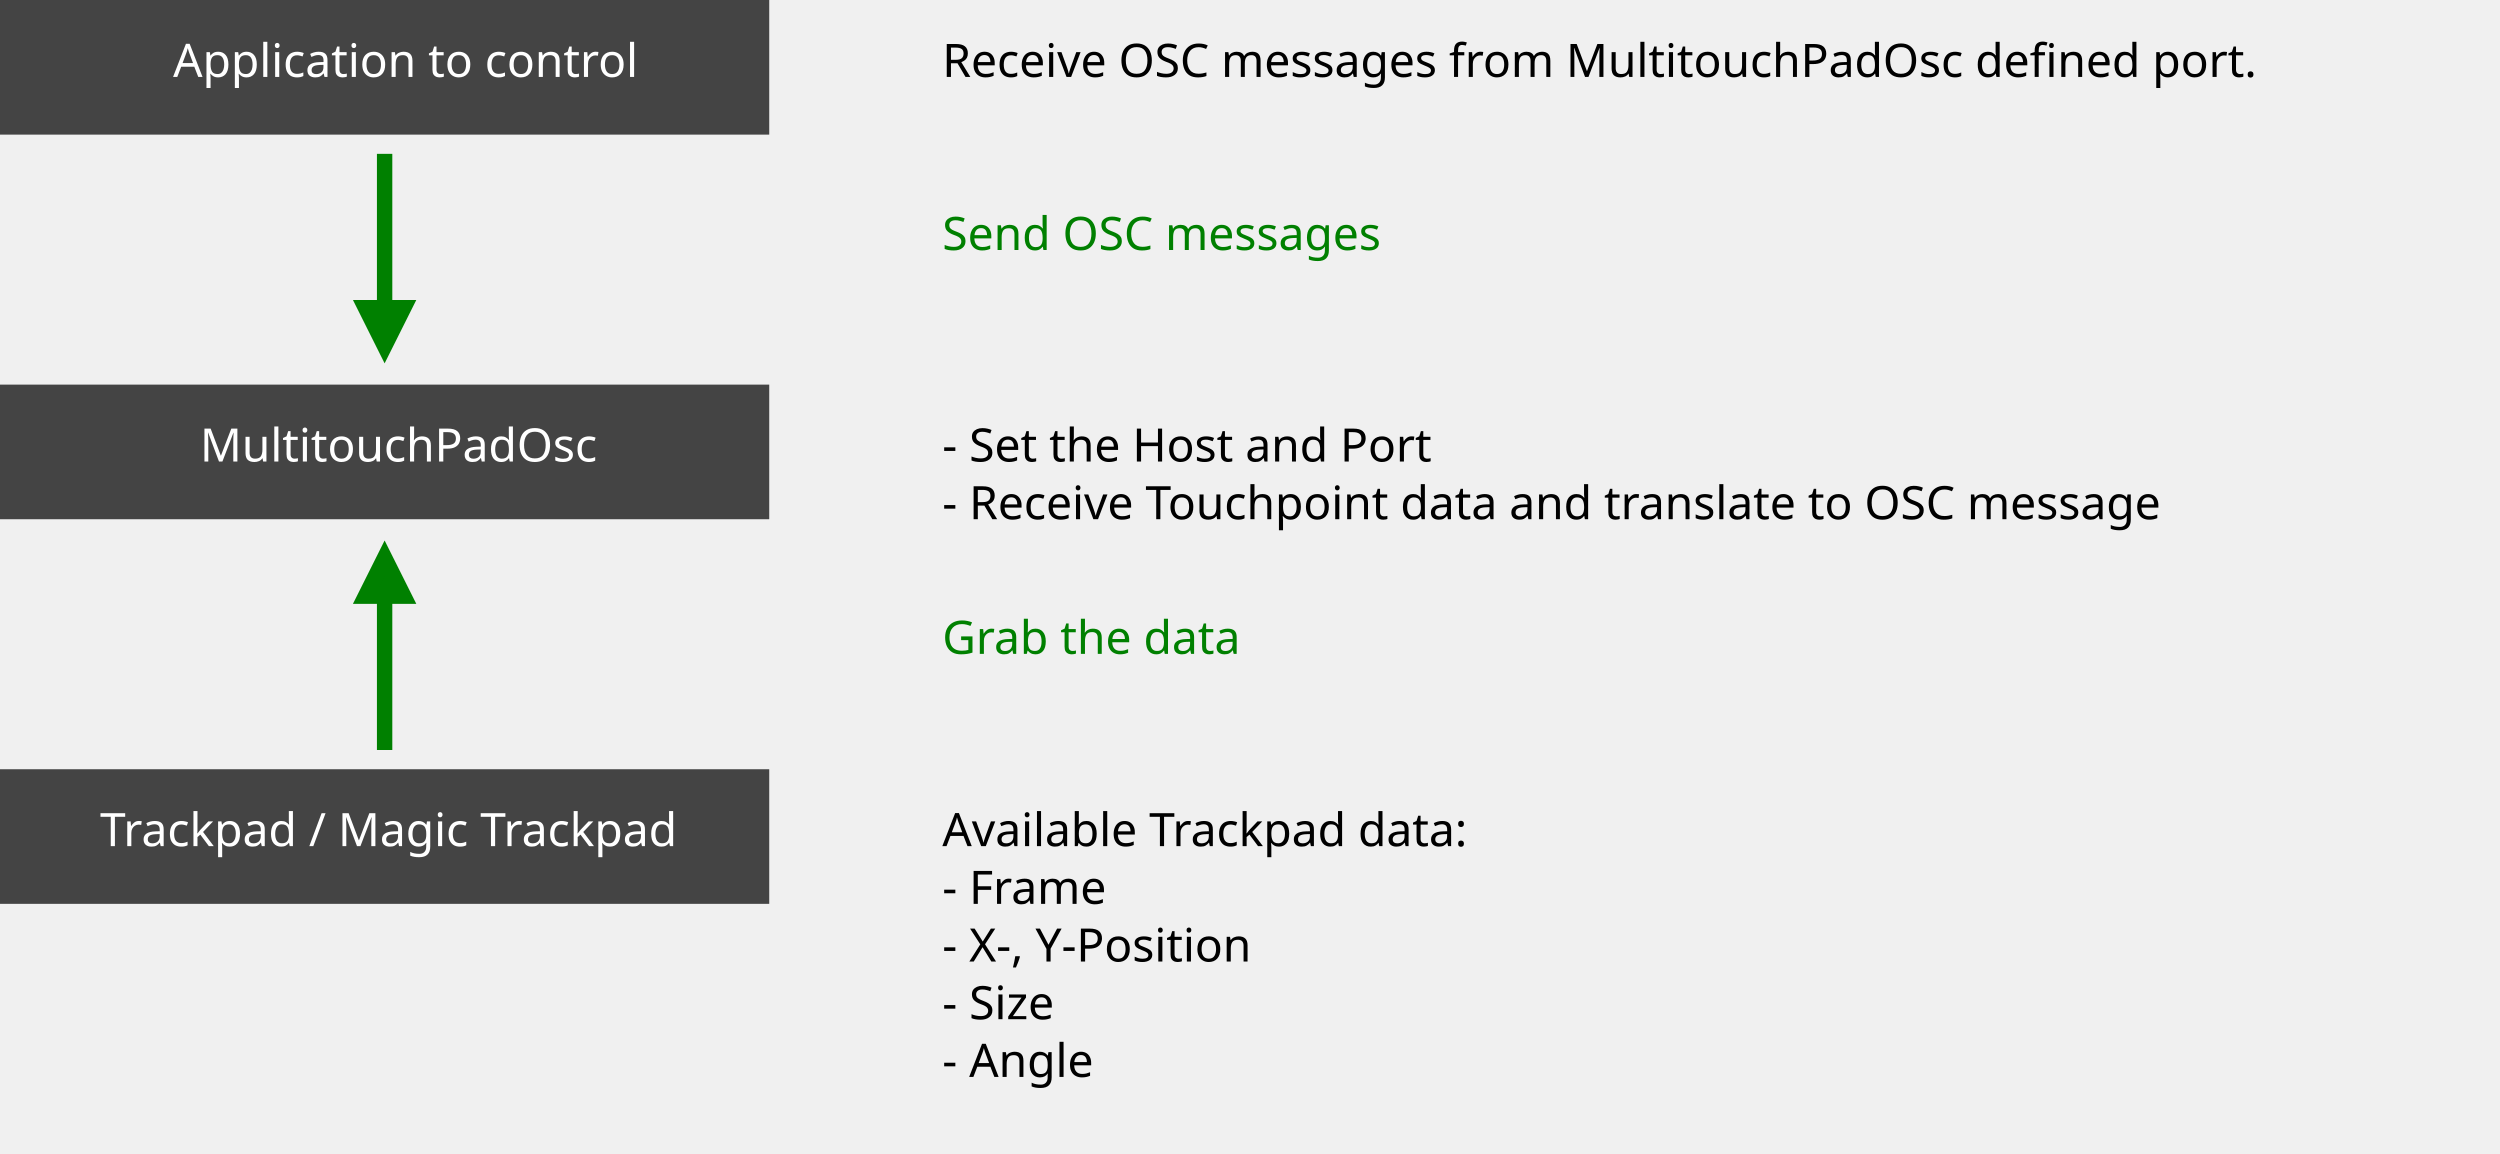
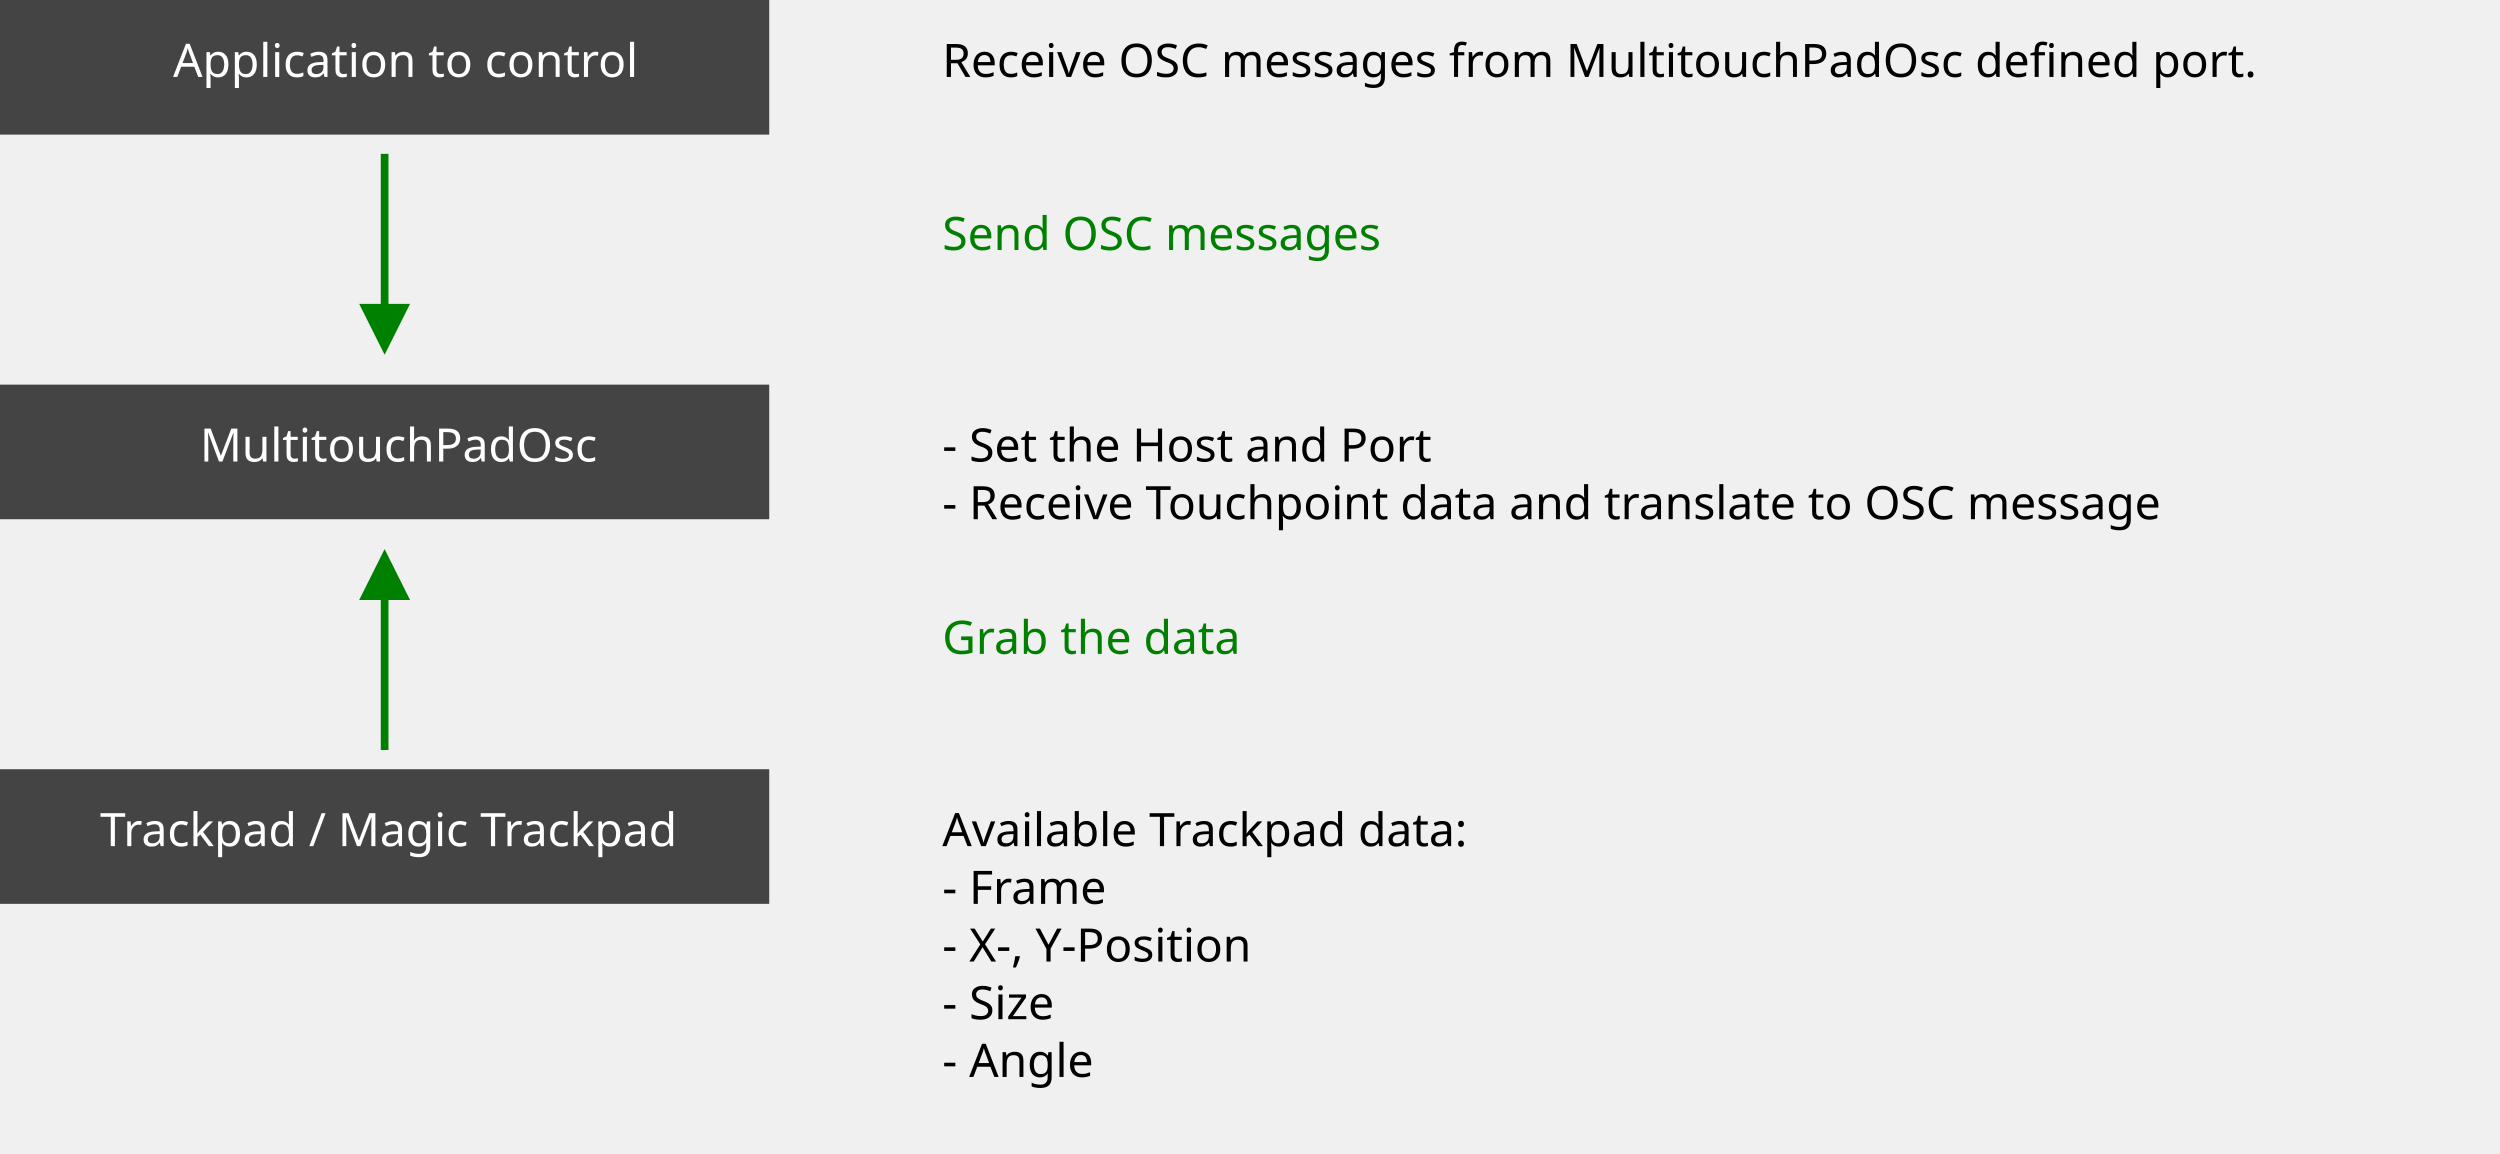
<svg xmlns="http://www.w3.org/2000/svg" version="1.1" width="650" height="300">
  <rect x="0" y="0" width="200" height="35" fill="#444" />
  <text x="45" y="20" font-family="sans-serif" font-size="12" fill="white">Application to control</text>
  <text x="245" y="20" font-family="sans-serif" font-size="12" fill="black">Receive OSC messages from MultitouchPadOsc defined port.</text>
-   <line x1="100" y1="40" x2="100" y2="90" stroke="green" stroke-width="4px" />
-   <polygon points="95 80 100 90 105 80" fill="green" stroke="green" stroke-width="4px" />
+   <line x1="100" y1="40" x2="100" y2="90" stroke="green" stroke-width="2px" />
+   <polygon points="95 80 100 90 105 80" fill="green" stroke="green" stroke-width="2px" />
  <text x="245" y="65" font-family="sans-serif" font-size="12" fill="green">Send OSC messages</text>
  <rect x="0" y="100" width="200" height="35" fill="#444" />
  <text x="52" y="120" font-family="sans-serif" font-size="12" fill="white">MultitouchPadOsc</text>
  <text x="245" y="120" font-family="sans-serif" font-size="12" fill="black">- Set the Host and Port</text>
  <text x="245" y="135" font-family="sans-serif" font-size="12" fill="black">- Receive Touchpoint data and translate to OSC message</text>
-   <line x1="100" y1="145" x2="100" y2="195" stroke="green" stroke-width="4px" />
-   <polygon points="95 155 100 145 105 155" fill="green" stroke="green" stroke-width="4px" />
+   <line x1="100" y1="145" x2="100" y2="195" stroke="green" stroke-width="2px" />
+   <polygon points="95 155 100 145 105 155" fill="green" stroke="green" stroke-width="2px" />
  <text x="245" y="170" font-family="sans-serif" font-size="12" fill="green">Grab the data</text>
  <rect x="0" y="200" width="200" height="35" fill="#444" />
  <text x="26" y="220" font-family="sans-serif" font-size="12" fill="white">Trackpad / Magic Trackpad</text>
  <text x="245" y="220" font-family="sans-serif" font-size="12" fill="black">Available Trackpad data:</text>
  <text x="245" y="235" font-family="sans-serif" font-size="12" fill="black">- Frame</text>
  <text x="245" y="250" font-family="sans-serif" font-size="12" fill="black">- X-, Y-Position</text>
  <text x="245" y="265" font-family="sans-serif" font-size="12" fill="black">- Size</text>
  <text x="245" y="280" font-family="sans-serif" font-size="12" fill="black">- Angle</text>
</svg>
